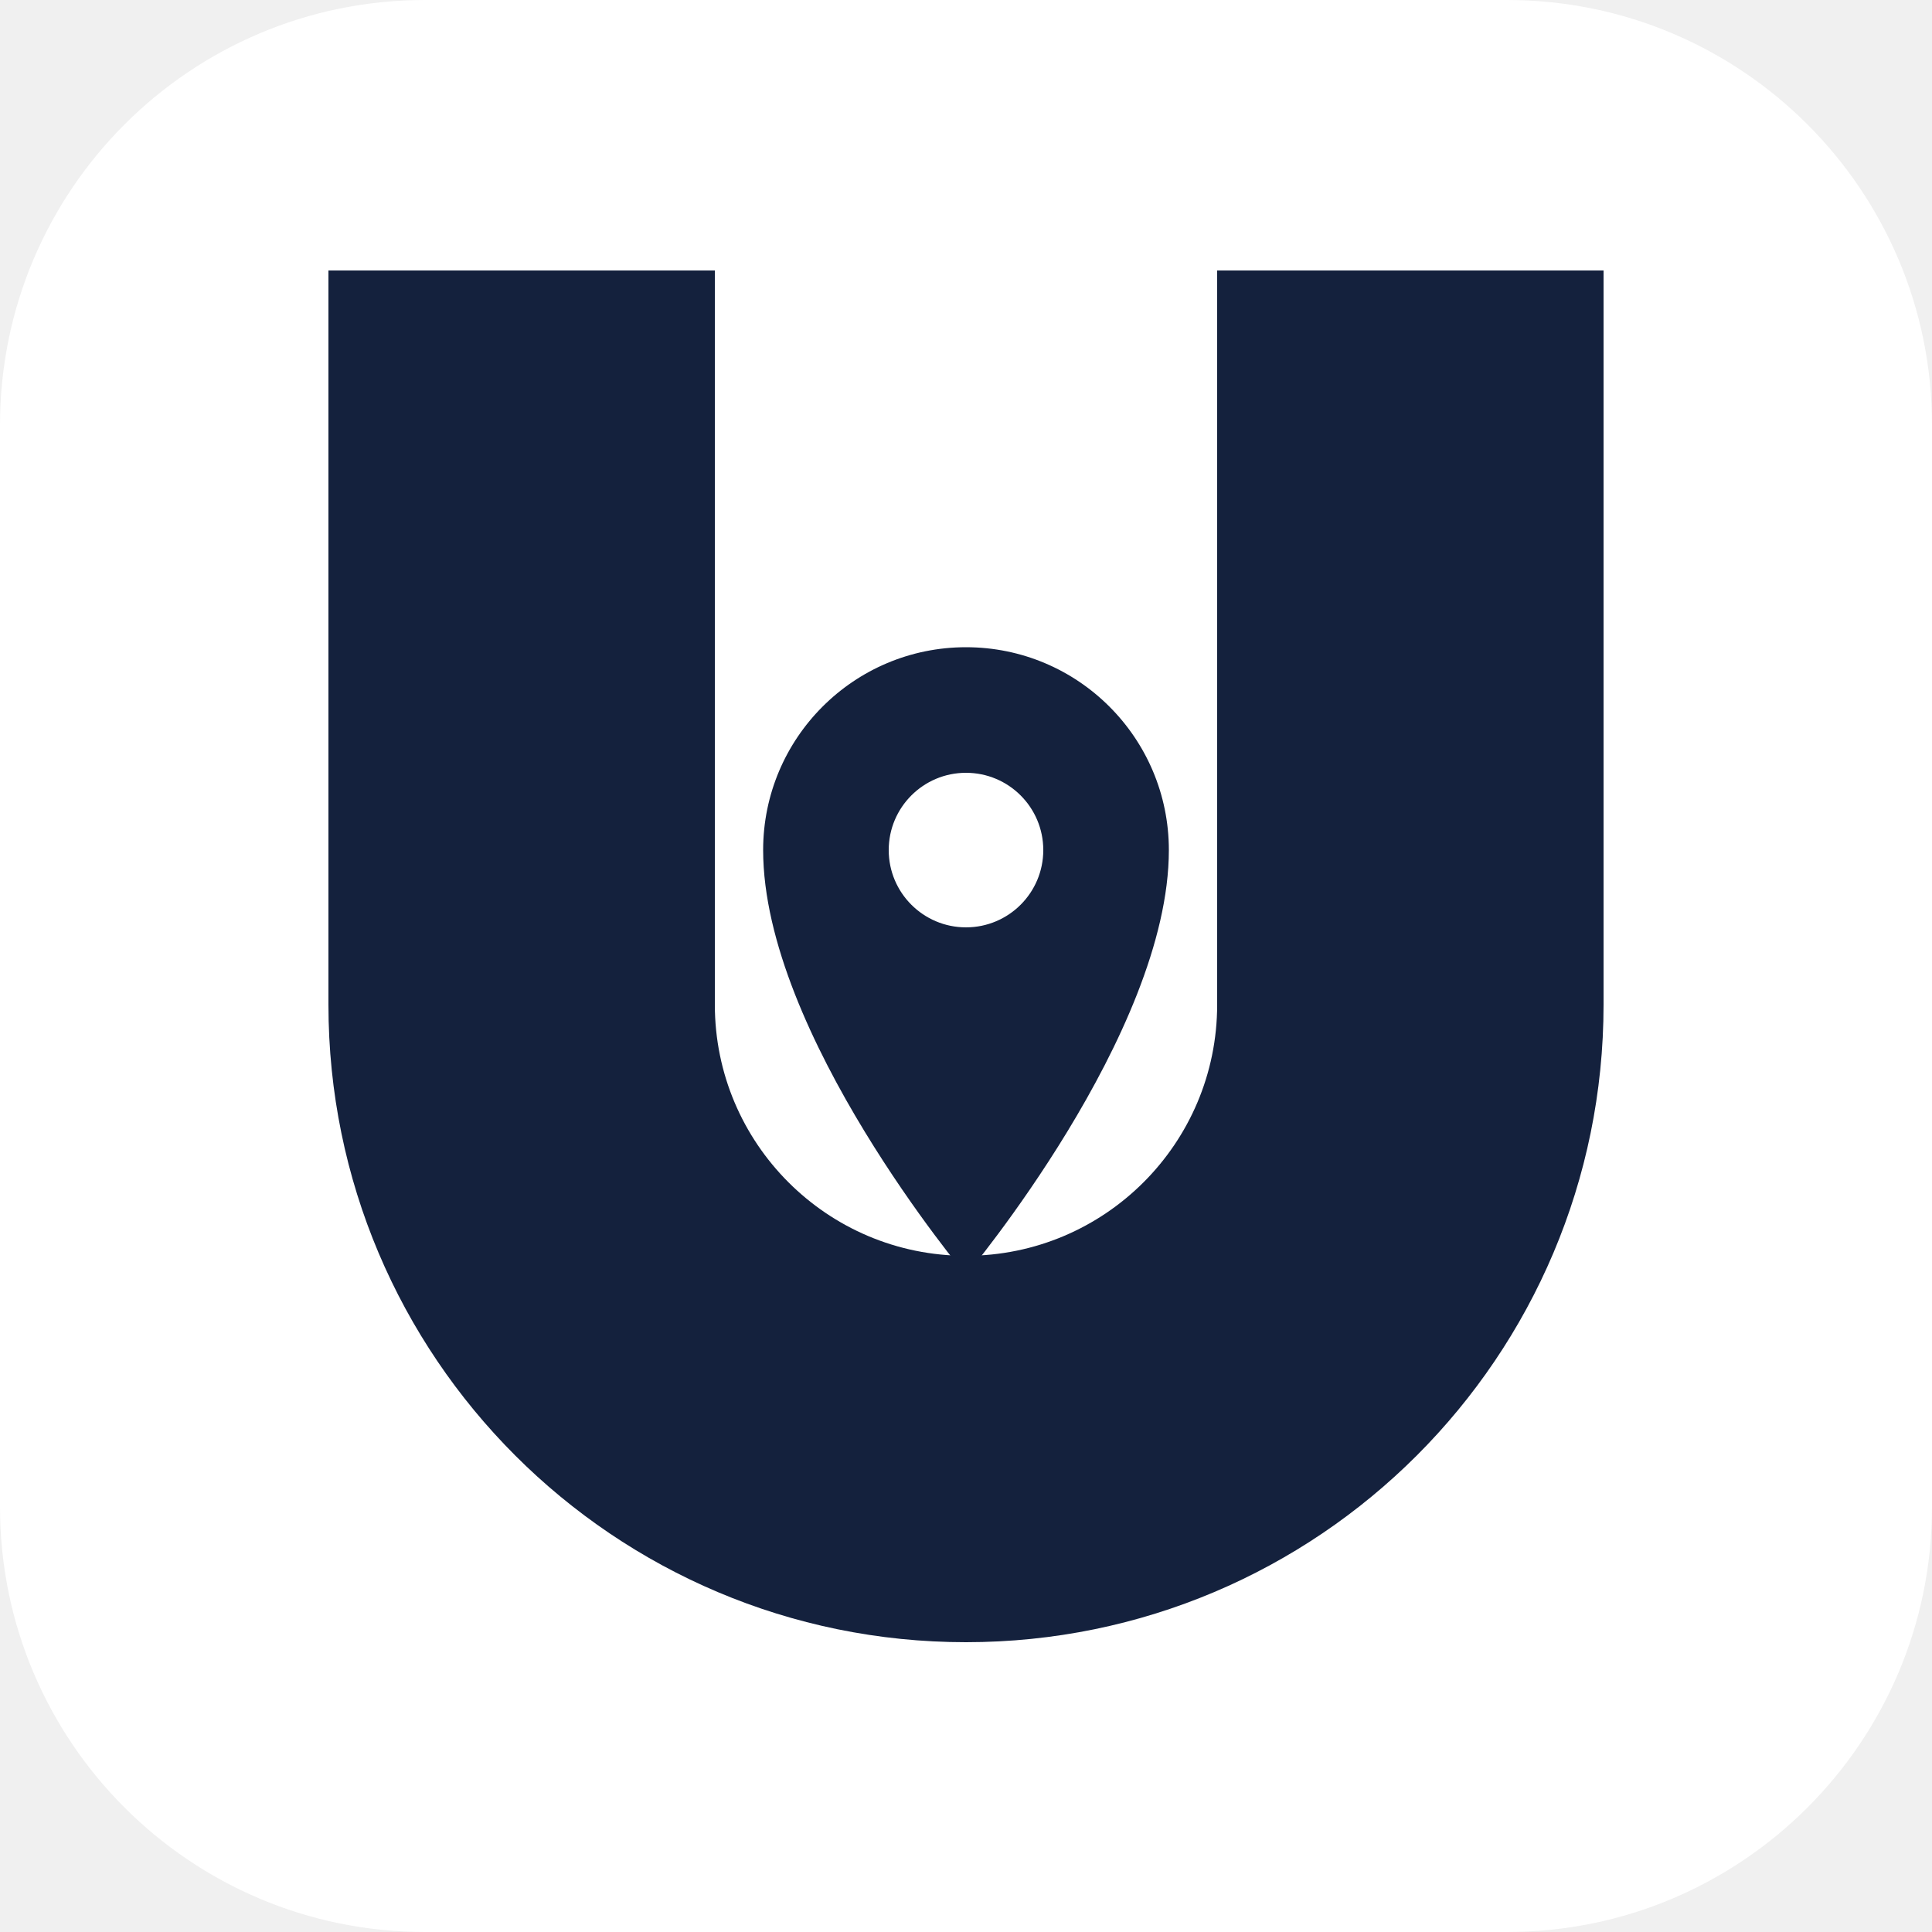
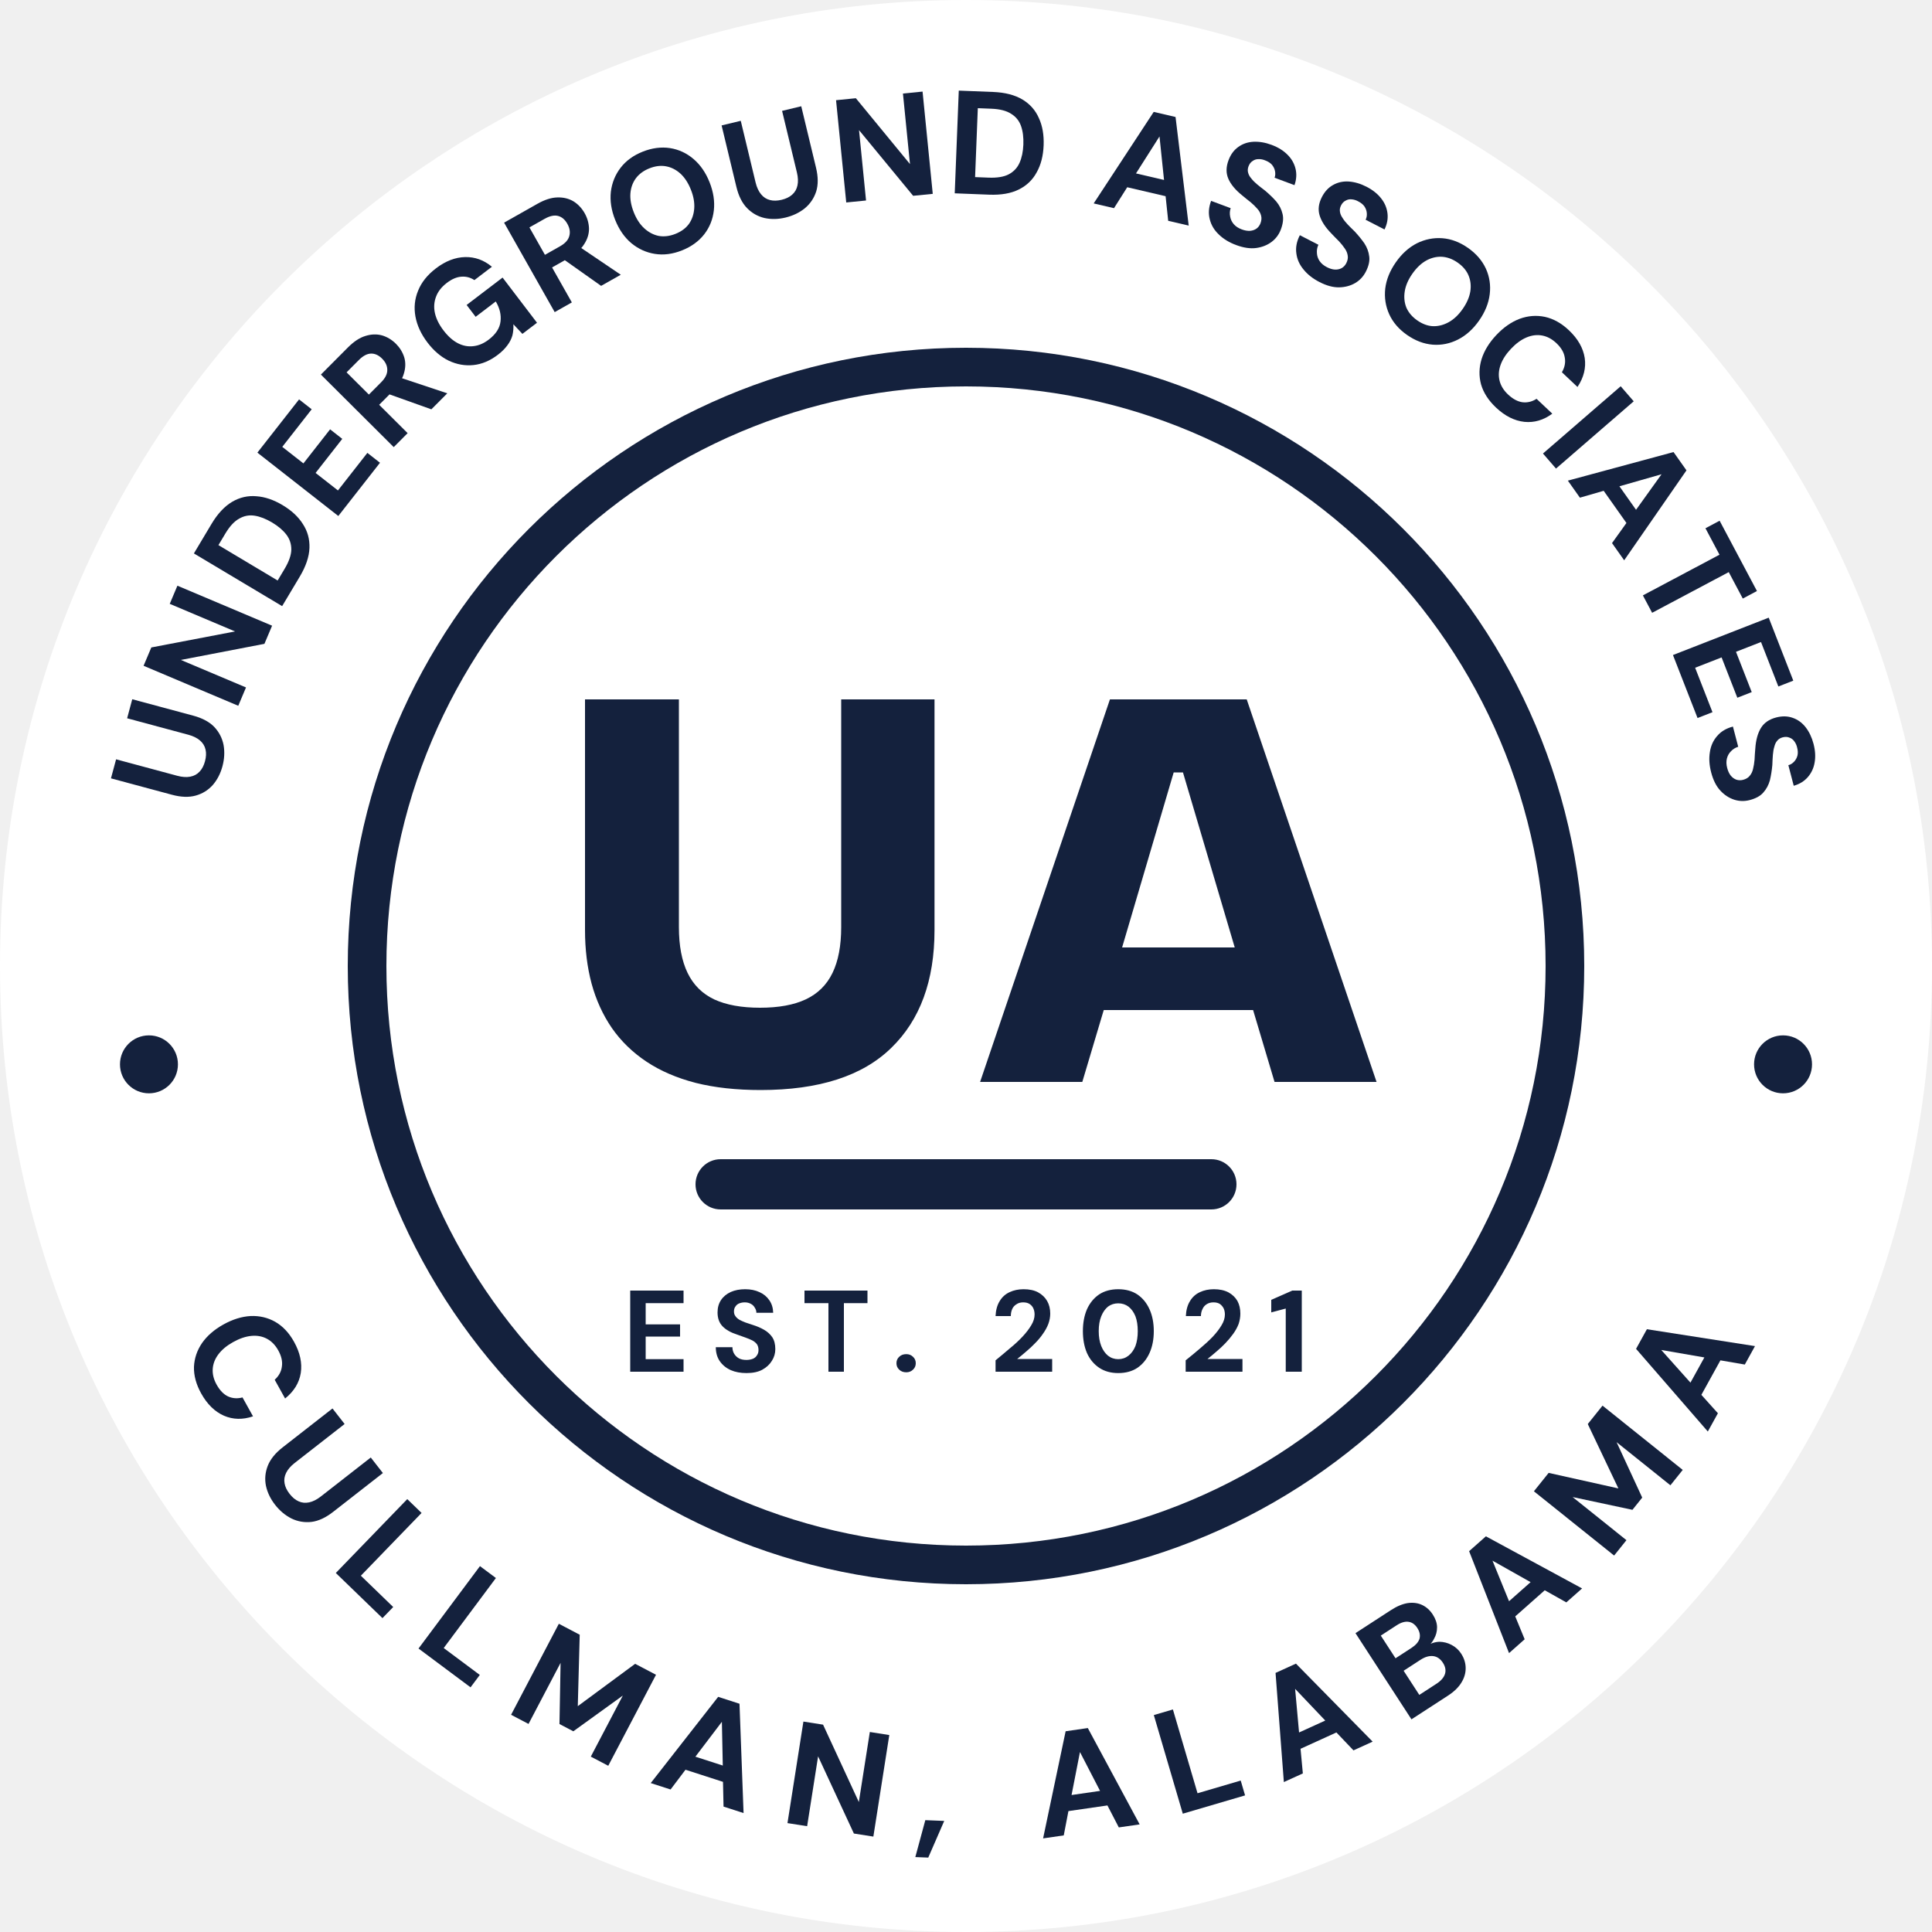
<svg xmlns="http://www.w3.org/2000/svg" viewBox="0 0 100.0 100" width="100" height="100" role="img" aria-label="Underground Associates">
-   <rect width="100" height="100" rx="22" fill="#ffffff" />
-   <path d="M17 14 H37 V52 A13 13 0 0 0 63 52 V14 H83 V52 A33 33 0 0 1 17 52 Z" fill="#14213d" />
-   <path d="M50 66 C50 66 39.5 53.5 39.5 44 A10.5 10.5 0 1 1 60.5 44 C60.5 53.5 50 66 50 66 Z" fill="#14213d" />
-   <circle cx="50" cy="44" r="4" fill="#ffffff" />
+   <circle cx="50" cy="50" r="50" fill="#ffffff" />
+   <circle cx="50" cy="50" r="31" fill="none" stroke="#14213d" stroke-width="2" />
+   <g fill="#14213d">
+     <path transform="translate(50 50) rotate(-74.94) translate(0 -39.94)" d="M-0.02 0.09L-0.02 0.09Q-0.60 0.09-1.08-0.14Q-1.56-0.38-1.84-0.85Q-2.12-1.32-2.12-2.05L-2.12-2.05L-2.12-5.32L-1.10-5.32L-1.10-2.04Q-1.10-1.65-0.97-1.38Q-0.84-1.11-0.59-0.98Q-0.35-0.85-0.00-0.85L-0.00-0.85Q0.35-0.85 0.59-0.98Q0.84-1.11 0.97-1.38Q1.10-1.65 1.10-2.04L1.10-2.04L1.10-5.32L2.12-5.32L2.12-2.05Q2.12-1.32 1.84-0.85Q1.55-0.38 1.06-0.14Q0.57 0.09-0.02 0.09Z" />
+     <path transform="translate(50 50) rotate(-67.10) translate(0 -39.94)" d="M-1.22 0L-2.25 0L-2.25-5.32L-1.22-5.32L1.23-1.65L1.23-5.32L2.25-5.32L2.25 0L1.23 0L-1.22-3.66L-1.22 0Z" />
+     <path transform="translate(50 50) rotate(-59.15) translate(0 -39.94)" d="M-0.38 0L-2.16 0L-2.16-5.32L-0.38-5.32Q0.54-5.32 1.15-4.99Q1.75-4.66 2.04-4.06Q2.34-3.47 2.34-2.66L2.34-2.66Q2.34-1.85 2.04-1.26Q1.75-0.66 1.15-0.33Q0.55 0-0.38 0L-0.38 0ZM-1.14-4.45L-1.14-0.88L-0.44-0.88Q0.22-0.88 0.59-1.09Q0.97-1.31 1.13-1.71Q1.29-2.11 1.29-2.66L1.29-2.66Q1.29-3.22 1.13-3.62Q0.97-4.02 0.59-4.23Q0.22-4.45-0.44-4.45L-0.44-4.45L-1.14-4.45Z" />
+     <path transform="translate(50 50) rotate(-51.94) translate(0 -39.94)" d="M1.81 0L-1.69 0L-1.69-5.32L1.81-5.32L1.81-4.49L-0.66-4.49L-0.66-3.10L1.58-3.10L1.58-2.30L-0.66-2.30L-0.66-0.83L1.81-0.83L1.81 0Z" />
+     <path transform="translate(50 50) rotate(-45.12) translate(0 -39.94)" d="M-0.85 0L-1.87 0L-1.87-5.32L0.11-5.32Q0.76-5.32 1.17-5.10Q1.59-4.88 1.80-4.51Q2.00-4.14 2.00-3.69L2.00-3.69Q2.00-3.27 1.81-2.90Q1.61-2.53 1.19-2.31L1.19-2.31Q1.08-2.25 0.96-2.21L0.96-2.21L2.06 0L0.89 0L-0.09-2.08L-0.85-2.08L-0.85 0ZM-0.85-4.46L-0.85-2.83L0.05-2.83Q0.51-2.83 0.73-3.06Q0.95-3.28 0.95-3.66Q0.95-4.03 0.74-4.24Q0.52-4.46 0.05-4.46L0.05-4.46L-0.85-4.46Z" />
+     <path transform="translate(50 50) rotate(-37.31) translate(0 -39.94)" d="M-0.10 0.09L-0.10 0.09Q-0.86 0.09-1.42-0.25Q-1.98-0.59-2.30-1.20Q-2.61-1.81-2.61-2.62L-2.61-2.62Q-2.61-3.44-2.29-4.07Q-1.97-4.70-1.37-5.05Q-0.77-5.41 0.07-5.41L0.07-5.41Q1.00-5.41 1.62-4.96Q2.24-4.51 2.42-3.72L2.42-3.72L1.28-3.72Q1.16-4.07 0.85-4.27Q0.55-4.47 0.06-4.47L0.06-4.47Q-0.46-4.47-0.82-4.24Q-1.19-4.01-1.38-3.60Q-1.57-3.19-1.57-2.62L-1.57-2.62Q-1.57-2.04-1.38-1.64Q-1.19-1.24-0.83-1.03Q-0.48-0.82 0-0.82L0-0.82Q0.70-0.82 1.06-1.20Q1.42-1.57 1.49-2.17L1.49-2.17L0.18-2.17L0.18-2.94L2.52-2.94L2.52 0L1.57 0L1.50-0.68Q1.33-0.43 1.11-0.25Q0.88-0.08 0.59 0.00Q0.29 0.09-0.10 0.09Z" />
+     <path transform="translate(50 50) rotate(-29.49) translate(0 -39.94)" d="M-0.85 0L-1.87 0L-1.87-5.32L0.11-5.32Q0.76-5.32 1.17-5.10Q1.59-4.88 1.80-4.51Q2.00-4.14 2.00-3.69L2.00-3.69Q2.00-3.27 1.81-2.90Q1.61-2.53 1.19-2.31L1.19-2.31Q1.08-2.25 0.96-2.21L0.96-2.21L2.06 0L0.89 0L-0.09-2.08L-0.85-2.08L-0.85 0ZM-0.85-4.46L-0.85-2.83L0.05-2.83Q0.51-2.83 0.73-3.06Q0.95-3.28 0.95-3.66Q0.95-4.03 0.74-4.24Q0.52-4.46 0.05-4.46L0.05-4.46L-0.85-4.46Z" />
+     <path transform="translate(50 50) rotate(-21.65) translate(0 -39.94)" d="M0 0.09L0 0.09Q-0.78 0.09-1.37-0.26Q-1.96-0.61-2.30-1.23Q-2.63-1.85-2.63-2.66L-2.63-2.66Q-2.63-3.47-2.30-4.09Q-1.96-4.71-1.37-5.06Q-0.78-5.41 0-5.41L0-5.41Q0.78-5.41 1.38-5.06Q1.97-4.71 2.30-4.09Q2.63-3.47 2.63-2.66L2.63-2.66Q2.63-1.85 2.30-1.23Q1.97-0.61 1.38-0.26Q0.78 0.09 0 0.09ZM0-0.83L0-0.83Q0.49-0.83 0.84-1.05Q1.19-1.28 1.39-1.69Q1.59-2.10 1.59-2.66L1.59-2.66Q1.59-3.23 1.39-3.64Q1.19-4.04 0.84-4.26Q0.49-4.48 0-4.48L0-4.48Q-0.48-4.48-0.84-4.26Q-1.19-4.04-1.39-3.64Q-1.59-3.23-1.59-2.66L-1.59-2.66Q-1.59-2.10-1.39-1.69Q-1.19-1.28-0.84-1.05Q-0.48-0.83 0-0.83Z" />
+     <path transform="translate(50 50) rotate(-13.53) translate(0 -39.94)" d="M-0.02 0.09L-0.02 0.09Q-0.60 0.09-1.08-0.14Q-1.56-0.38-1.84-0.85Q-2.12-1.32-2.12-2.05L-2.12-2.05L-2.12-5.32L-1.10-5.32L-1.10-2.04Q-1.10-1.65-0.97-1.38Q-0.84-1.11-0.59-0.98Q-0.35-0.85-0.00-0.85L-0.00-0.85Q0.35-0.85 0.59-0.98Q0.84-1.11 0.97-1.38Q1.10-1.65 1.10-2.04L1.10-2.04L1.10-5.32L2.12-5.32L2.12-2.05Q2.12-1.32 1.84-0.85Q1.55-0.38 1.06-0.14Q0.57 0.09-0.02 0.09Z" />
+     <path transform="translate(50 50) rotate(-5.69) translate(0 -39.94)" d="M-1.22 0L-2.25 0L-2.25-5.32L-1.22-5.32L1.23-1.65L1.23-5.32L2.25-5.32L2.25 0L1.23 0L-1.22-3.66L-1.22 0Z" />
+     <path transform="translate(50 50) rotate(2.26) translate(0 -39.94)" d="M-0.38 0L-2.16 0L-2.16-5.32L-0.38-5.32Q0.54-5.32 1.15-4.99Q1.75-4.66 2.04-4.06Q2.34-3.47 2.34-2.66L2.34-2.66Q2.34-1.85 2.04-1.26Q1.75-0.66 1.15-0.33Q0.55 0-0.38 0L-0.38 0ZM-1.14-4.45L-1.14-0.88L-0.44-0.88Q0.22-0.88 0.59-1.09Q0.97-1.31 1.13-1.71Q1.29-2.11 1.29-2.66L1.29-2.66Q1.29-3.22 1.13-3.62Q0.97-4.02 0.59-4.23Q0.22-4.45-0.44-4.45L-0.44-4.45L-1.14-4.45Z" />
+     <path transform="translate(50 50) rotate(13.13) translate(0 -39.94)" d="M-1.45 0L-2.53 0L-0.58-5.32L0.58-5.32L2.52 0L1.43 0L1.01-1.21L-1.03-1.21L-1.45 0ZM-0.75-2.01L0.74-2.01L-0.00-4.15L-0.75-2.01Z" />
+     <path transform="translate(50 50) rotate(20.45) translate(0 -39.94)" d="M0.06 0.09L0.06 0.09Q-0.52 0.09-0.97-0.11Q-1.42-0.30-1.68-0.68Q-1.95-1.06-1.95-1.60L-1.95-1.60L-0.87-1.60Q-0.86-1.37-0.74-1.18Q-0.63-0.99-0.43-0.88Q-0.23-0.77 0.05-0.77L0.05-0.77Q0.30-0.77 0.48-0.85Q0.65-0.93 0.75-1.07Q0.85-1.22 0.85-1.41L0.85-1.41Q0.85-1.64 0.74-1.79Q0.63-1.95 0.44-2.05Q0.24-2.16-0.01-2.25Q-0.27-2.33-0.55-2.43L-0.55-2.43Q-1.18-2.64-1.51-2.98Q-1.84-3.32-1.84-3.88L-1.84-3.88Q-1.84-4.36-1.61-4.70Q-1.38-5.05-0.97-5.23Q-0.55-5.41-0.03-5.41L-0.03-5.41Q0.51-5.41 0.92-5.22Q1.32-5.04 1.56-4.69Q1.80-4.34 1.81-3.87L1.81-3.87L0.71-3.87Q0.71-4.04 0.61-4.20Q0.52-4.35 0.35-4.45Q0.18-4.54-0.05-4.54L-0.05-4.54Q-0.24-4.55-0.41-4.48Q-0.57-4.42-0.66-4.28Q-0.76-4.15-0.76-3.95L-0.76-3.95Q-0.76-3.76-0.66-3.63Q-0.57-3.50-0.40-3.41Q-0.24-3.31-0.01-3.23Q0.22-3.15 0.49-3.07L0.49-3.07Q0.88-2.93 1.22-2.75Q1.55-2.56 1.75-2.26Q1.95-1.97 1.95-1.48L1.95-1.48Q1.95-1.06 1.73-0.71Q1.50-0.35 1.09-0.13Q0.68 0.09 0.06 0.09Z" />
+     <path transform="translate(50 50) rotate(27.24) translate(0 -39.94)" d="M0.06 0.09L0.06 0.09Q-0.52 0.09-0.97-0.11Q-1.42-0.30-1.68-0.68Q-1.95-1.06-1.95-1.60L-1.95-1.60L-0.87-1.60Q-0.86-1.37-0.74-1.18Q-0.63-0.99-0.43-0.88Q-0.23-0.77 0.05-0.77L0.05-0.77Q0.30-0.77 0.48-0.85Q0.65-0.93 0.75-1.07Q0.85-1.22 0.85-1.41L0.85-1.41Q0.85-1.64 0.74-1.79Q0.63-1.95 0.44-2.05Q0.24-2.16-0.01-2.25Q-0.27-2.33-0.55-2.43L-0.55-2.43Q-1.18-2.64-1.51-2.98Q-1.84-3.32-1.84-3.88L-1.84-3.88Q-1.84-4.36-1.61-4.70Q-1.38-5.05-0.97-5.23Q-0.55-5.41-0.03-5.41L-0.03-5.41Q0.51-5.41 0.92-5.22Q1.32-5.04 1.56-4.69Q1.80-4.34 1.81-3.87L1.81-3.87L0.71-3.87Q0.71-4.04 0.61-4.20Q0.52-4.35 0.35-4.45Q0.18-4.54-0.05-4.54L-0.05-4.54Q-0.24-4.55-0.41-4.48Q-0.57-4.42-0.66-4.28Q-0.76-4.15-0.76-3.95L-0.76-3.95Q-0.76-3.76-0.66-3.63Q-0.57-3.50-0.40-3.41Q-0.24-3.31-0.01-3.23Q0.22-3.15 0.49-3.07L0.49-3.07Q0.88-2.93 1.22-2.75Q1.55-2.56 1.75-2.26Q1.95-1.97 1.95-1.48L1.95-1.48Q1.95-1.06 1.73-0.71Q1.50-0.35 1.09-0.13Q0.68 0.09 0.06 0.09Z" />
+     <path transform="translate(50 50) rotate(34.95) translate(0 -39.94)" d="M0 0.09L0 0.09Q-0.78 0.09-1.37-0.26Q-1.96-0.61-2.30-1.23Q-2.63-1.85-2.63-2.66L-2.63-2.66Q-2.63-3.47-2.30-4.09Q-1.96-4.71-1.37-5.06Q-0.78-5.41 0-5.41L0-5.41Q0.78-5.41 1.38-5.06Q1.97-4.71 2.30-4.09Q2.63-3.47 2.63-2.66L2.63-2.66Q2.63-1.85 2.30-1.23Q1.97-0.61 1.38-0.26Q0.78 0.09 0 0.09ZM0-0.83L0-0.83Q0.49-0.83 0.84-1.05Q1.19-1.28 1.39-1.69Q1.59-2.10 1.59-2.66L1.59-2.66Q1.59-3.23 1.39-3.64Q1.19-4.04 0.84-4.26Q0.49-4.48 0-4.48L0-4.48Q-0.48-4.48-0.84-4.26Q-1.19-4.04-1.39-3.64Q-1.59-3.23-1.59-2.66L-1.59-2.66Q-1.59-2.10-1.39-1.69Q-1.19-1.28-0.84-1.05Q-0.48-0.83 0-0.83Z" />
+     <path transform="translate(50 50) rotate(43.34) translate(0 -39.94)" d="M0.11 0.09L0.11 0.09Q-0.69 0.09-1.27-0.25Q-1.84-0.60-2.15-1.22Q-2.45-1.84-2.45-2.65L-2.45-2.65Q-2.45-3.47-2.15-4.09Q-1.84-4.71-1.27-5.06Q-0.69-5.41 0.11-5.41L0.11-5.41Q1.07-5.41 1.69-4.93Q2.30-4.45 2.45-3.58L2.45-3.58L1.34-3.58Q1.24-4.01 0.92-4.24Q0.61-4.48 0.10-4.48L0.10-4.48Q-0.37-4.48-0.71-4.26Q-1.05-4.04-1.23-3.63Q-1.41-3.22-1.41-2.65L-1.41-2.65Q-1.41-2.09-1.23-1.68Q-1.05-1.27-0.71-1.05Q-0.37-0.83 0.10-0.83L0.10-0.83Q0.61-0.83 0.92-1.05Q1.23-1.28 1.33-1.68L1.33-1.68L2.45-1.68Q2.30-0.85 1.69-0.38Q1.07 0.09 0.11 0.09Z" />
+     <path transform="translate(50 50) rotate(49.12) translate(0 -39.94)" d="M0.52 0L-0.51 0L-0.51-5.32L0.52-5.32L0.52 0Z" />
+     <path transform="translate(50 50) rotate(54.74) translate(0 -39.94)" d="M-1.45 0L-2.53 0L-0.58-5.32L0.58-5.32L2.52 0L1.43 0L1.01-1.21L-1.03-1.21L-1.45 0ZM-0.75-2.01L0.74-2.01L-0.00-4.15L-0.75-2.01Z" />
+     <path transform="translate(50 50) rotate(62.03) translate(0 -39.94)" d="M0.51 0L-0.51 0L-0.51-4.49L-2.06-4.49L-2.06-5.32L2.06-5.32L2.06-4.49L0.51-4.49L0.51 0Z" />
+     <path transform="translate(50 50) rotate(68.68) translate(0 -39.94)" d="M1.81 0L-1.69 0L-1.69-5.32L1.81-5.32L1.81-4.49L-0.66-4.49L-0.66-3.10L1.58-3.10L1.58-2.30L-0.66-2.30L-0.66-0.83L1.81-0.83L1.81 0Z" />
+     <path transform="translate(50 50) rotate(75.35) translate(0 -39.94)" d="M0.06 0.09L0.06 0.09Q-0.52 0.09-0.97-0.11Q-1.42-0.30-1.68-0.68Q-1.95-1.06-1.95-1.60L-1.95-1.60L-0.87-1.60Q-0.86-1.37-0.74-1.18Q-0.63-0.99-0.43-0.88Q-0.23-0.77 0.05-0.77L0.05-0.77Q0.30-0.77 0.48-0.85Q0.65-0.93 0.75-1.07Q0.85-1.22 0.85-1.41L0.85-1.41Q0.85-1.64 0.74-1.79Q0.63-1.95 0.44-2.05Q0.24-2.16-0.01-2.25Q-0.27-2.33-0.55-2.43L-0.55-2.43Q-1.18-2.64-1.51-2.98Q-1.84-3.32-1.84-3.88L-1.84-3.88Q-1.84-4.36-1.61-4.70Q-1.38-5.05-0.97-5.23Q-0.55-5.41-0.03-5.41L-0.03-5.41Q0.51-5.41 0.92-5.22Q1.32-5.04 1.56-4.69Q1.80-4.34 1.81-3.87L1.81-3.87L0.71-3.87Q0.71-4.04 0.61-4.20Q0.52-4.35 0.35-4.45Q0.18-4.54-0.05-4.54L-0.05-4.54Q-0.24-4.55-0.41-4.48Q-0.57-4.42-0.66-4.28Q-0.76-4.15-0.76-3.95L-0.76-3.95Q-0.76-3.76-0.66-3.63Q-0.57-3.50-0.40-3.41Q-0.24-3.31-0.01-3.23Q0.22-3.15 0.49-3.07L0.49-3.07Q0.88-2.93 1.22-2.75Q1.55-2.56 1.75-2.26Q1.95-1.97 1.95-1.48L1.95-1.48Q1.95-1.06 1.73-0.71Q1.50-0.35 1.09-0.13Q0.68 0.09 0.06 0.09Z" />
+     <path transform="translate(50 50) rotate(60.94) translate(0 45.26)" d="M0.11 0.09L0.11 0.09Q-0.69 0.09-1.27-0.25Q-1.84-0.60-2.15-1.22Q-2.45-1.84-2.45-2.65L-2.45-2.65Q-2.45-3.47-2.15-4.09Q-1.84-4.71-1.27-5.06Q-0.69-5.41 0.11-5.41L0.11-5.41Q1.07-5.41 1.69-4.93Q2.30-4.45 2.45-3.58L2.45-3.58L1.34-3.58Q1.24-4.01 0.92-4.24Q0.61-4.48 0.10-4.48L0.10-4.48Q-0.37-4.48-0.71-4.26Q-1.05-4.04-1.23-3.63Q-1.41-3.22-1.41-2.65L-1.41-2.65Q-1.41-2.09-1.23-1.68Q-1.05-1.27-0.71-1.05Q-0.37-0.83 0.10-0.83L0.10-0.83Q0.61-0.83 0.92-1.05Q1.23-1.28 1.33-1.68L1.33-1.68L2.45-1.68Q2.30-0.85 1.69-0.38Q1.07 0.09 0.11 0.09Z" />
+     <path transform="translate(50 50) rotate(52.03) translate(0 45.26)" d="M-0.02 0.09L-0.02 0.09Q-0.60 0.09-1.08-0.14Q-1.56-0.38-1.84-0.85Q-2.12-1.32-2.12-2.05L-2.12-2.05L-2.12-5.32L-1.10-5.32L-1.10-2.04Q-1.10-1.65-0.97-1.38Q-0.84-1.11-0.59-0.98Q-0.35-0.85-0.00-0.85L-0.00-0.85Q0.35-0.85 0.59-0.98Q0.84-1.11 0.97-1.38Q1.10-1.65 1.10-2.04L1.10-2.04L1.10-5.32L2.12-5.32L2.12-2.05Q2.12-1.32 1.84-0.85Q1.55-0.38 1.06-0.14Q0.57 0.09-0.02 0.09Z" />
+     <path transform="translate(50 50) rotate(44.05) translate(0 45.26)" d="M1.76 0L-1.60 0L-1.60-5.32L-0.57-5.32L-0.57-0.80L1.76-0.80L1.76 0Z" />
+     <path transform="translate(50 50) rotate(36.71) translate(0 45.26)" d="M1.76 0L-1.60 0L-1.60-5.32L-0.57-5.32L-0.57-0.80L1.76-0.80L1.76 0Z" />
+     <path transform="translate(50 50) rotate(27.69) translate(0 45.26)" d="M-1.82 0L-2.84 0L-2.84-5.32L-1.62-5.32L0.01-2.00L1.62-5.32L2.84-5.32L2.84 0L1.82 0L1.82-3.57L0.41-0.74L-0.40-0.74L-1.82-3.57L-1.82 0Z" />
+     <path transform="translate(50 50) rotate(17.90) translate(0 45.26)" d="M-1.45 0L-2.53 0L-0.58-5.32L0.58-5.32L2.52 0L1.43 0L1.01-1.21L-1.03-1.21L-1.45 0ZM-0.75-2.01L0.74-2.01L-0.00-4.15L-0.75-2.01Z" />
+     <path transform="translate(50 50) rotate(8.92) translate(0 45.26)" d="M-1.22 0L-2.25 0L-2.25-5.32L-1.22-5.32L1.23-1.65L1.23-5.32L2.25-5.32L2.25 0L1.23 0L-1.22-3.66L-1.22 0Z" />
+     <path transform="translate(50 50) rotate(2.30) translate(0 45.26)" d="M-0.10 0.93L-0.77 0.93L-0.33-1.00L0.65-1.00L-0.10 0.93Z" />
+     <path transform="translate(50 50) rotate(-8.25) translate(0 45.26)" d="M-1.45 0L-2.53 0L-0.58-5.32L0.58-5.32L2.52 0L1.43 0L1.01-1.21L-1.03-1.21L-1.45 0ZM-0.75-2.01L0.74-2.01L-0.00-4.15L-0.75-2.01Z" />
+     <path transform="translate(50 50) rotate(-16.37) translate(0 45.26)" d="M1.76 0L-1.60 0L-1.60-5.32L-0.57-5.32L-0.57-0.80L1.76-0.80L1.76 0Z" />
+     <path transform="translate(50 50) rotate(-24.48) translate(0 45.26)" d="M-1.45 0L-2.53 0L-0.58-5.32L0.58-5.32L2.52 0L1.43 0L1.01-1.21L-1.03-1.21L-1.45 0ZM-0.75-2.01L0.74-2.01L-0.00-4.15L-0.75-2.01Z" />
+     <path transform="translate(50 50) rotate(-33.00) translate(0 45.26)" d="M0.36 0L-1.90 0L-1.90-5.32L0.28-5.32Q0.84-5.32 1.22-5.15Q1.60-4.97 1.79-4.66Q1.98-4.35 1.98-3.95Q1.98-3.55 1.81-3.28Q1.63-3.00 1.35-2.86L1.35-2.86Q1.22-2.78 1.06-2.74L1.06-2.74Q1.30-2.70 1.50-2.58L1.50-2.58Q1.78-2.39 1.94-2.10Q2.11-1.80 2.11-1.45L2.11-1.45Q2.11-1.03 1.90-0.70Q1.69-0.37 1.31-0.19Q0.92 0 0.36 0L0.36 0ZM-0.87-2.33L-0.87-0.84L0.19-0.84Q0.61-0.84 0.84-1.03Q1.06-1.22 1.06-1.57Q1.06-1.93 0.83-2.13Q0.59-2.33 0.17-2.33L0.17-2.33L-0.87-2.33ZM-0.87-4.50L-0.87-3.10L0.11-3.10Q0.52-3.10 0.73-3.28Q0.93-3.47 0.93-3.80L0.93-3.80Q0.93-4.13 0.73-4.31Q0.52-4.50 0.11-4.50L0.11-4.50L-0.87-4.50Z" />
+     <path transform="translate(50 50) rotate(-41.52) translate(0 45.26)" d="M-1.45 0L-2.53 0L-0.58-5.32L0.58-5.32L2.52 0L1.43 0L1.01-1.21L-1.03-1.21L-1.45 0ZM-0.75-2.01L0.74-2.01L-0.00-4.15L-0.75-2.01Z" />
+     <path transform="translate(50 50) rotate(-51.30) translate(0 45.26)" d="M-1.82 0L-2.84 0L-2.84-5.32L-1.62-5.32L0.01-2.00L1.62-5.32L2.84-5.32L2.84 0L1.82 0L1.82-3.57L0.41-0.74L-0.40-0.74L-1.82-3.57L-1.82 0Z" />
+     <path transform="translate(50 50) rotate(-61.09) translate(0 45.26)" d="M-1.45 0L-2.53 0L-0.58-5.32L0.58-5.32L2.52 0L1.43 0L1.01-1.21L-1.03-1.21L-1.45 0ZM-0.75-2.01L0.74-2.01L-0.00-4.15L-0.75-2.01Z" />
+   </g>
+   <circle cx="92.29" cy="55.09" r="1.5" fill="#14213d" />
+   <circle cx="7.71" cy="55.09" r="1.5" fill="#14213d" />
+   <path d="M39.37 56.42L39.37 56.42Q37.48 56.42 36.01 56.05Q34.54 55.67 33.46 54.95Q32.38 54.23 31.67 53.21Q30.97 52.19 30.62 50.91Q30.28 49.64 30.28 48.14L30.28 48.14L30.28 36.20L35.14 36.20L35.14 47.99Q35.14 49.43 35.59 50.36Q36.04 51.29 36.97 51.73Q37.90 52.16 39.34 52.16L39.34 52.16Q40.78 52.16 41.70 51.73Q42.64 51.29 43.09 50.36Q43.54 49.43 43.54 47.99L43.54 47.99L43.54 36.20L48.37 36.20L48.37 48.14Q48.37 52.07 46.13 54.24Q43.90 56.42 39.37 56.42ZM56.02 56L50.73 56L57.45 36.20L64.53 36.20L71.25 56L65.97 56L64.86 52.28L57.13 52.28L56.02 56ZM58.08 49.04L63.91 49.04L61.23 39.98L60.75 39.98L58.08 49.04Z" fill="#14213d" />
+   <rect x="36" y="60" width="28" height="2.6" rx="1.3" fill="#14213d" />
+   <path d="M35.38 71L32.62 71L32.62 66.80L35.38 66.80L35.38 67.45L33.42 67.45L33.42 68.55L35.20 68.55L35.20 69.18L33.42 69.18L33.42 70.35L35.38 70.35L35.38 71ZM38.64 71.07L38.64 71.07Q38.18 71.07 37.83 70.92Q37.47 70.76 37.26 70.46Q37.05 70.16 37.05 69.73L37.05 69.73L37.91 69.73Q37.91 69.92 38.00 70.07Q38.09 70.22 38.25 70.31Q38.41 70.39 38.63 70.39L38.63 70.39Q38.82 70.39 38.97 70.33Q39.11 70.27 39.18 70.15Q39.26 70.04 39.26 69.88L39.26 69.88Q39.26 69.70 39.18 69.58Q39.09 69.46 38.94 69.38Q38.78 69.30 38.58 69.23Q38.38 69.16 38.16 69.08L38.16 69.08Q37.66 68.92 37.40 68.65Q37.14 68.38 37.14 67.93L37.14 67.93Q37.14 67.56 37.32 67.29Q37.50 67.02 37.83 66.87Q38.15 66.73 38.57 66.73L38.57 66.73Q38.99 66.73 39.31 66.88Q39.63 67.02 39.82 67.30Q40.01 67.57 40.02 67.95L40.02 67.95L39.15 67.95Q39.15 67.81 39.07 67.69Q39.00 67.56 38.87 67.49Q38.73 67.41 38.55 67.41L38.55 67.41Q38.40 67.41 38.27 67.46Q38.14 67.51 38.07 67.62Q37.99 67.72 37.99 67.88L37.99 67.88Q37.99 68.03 38.07 68.13Q38.14 68.23 38.27 68.31Q38.40 68.38 38.58 68.45Q38.76 68.51 38.97 68.58L38.97 68.58Q39.29 68.68 39.55 68.83Q39.81 68.98 39.97 69.21Q40.13 69.45 40.13 69.83L40.13 69.83Q40.13 70.16 39.95 70.44Q39.78 70.72 39.45 70.90Q39.13 71.07 38.64 71.07ZM43.68 71L42.88 71L42.88 67.45L41.64 67.45L41.64 66.80L44.90 66.80L44.90 67.45L43.68 67.45L43.68 71ZM46.91 71.03L46.91 71.03Q46.68 71.03 46.54 70.89Q46.40 70.76 46.40 70.56L46.40 70.56Q46.40 70.36 46.54 70.23Q46.68 70.09 46.91 70.09L46.91 70.09Q47.12 70.09 47.26 70.23Q47.40 70.36 47.40 70.56L47.40 70.56Q47.40 70.76 47.26 70.89Q47.12 71.03 46.91 71.03ZM54.46 71L51.53 71L51.53 70.41Q51.91 70.10 52.27 69.79Q52.64 69.49 52.92 69.19Q53.21 68.88 53.38 68.59Q53.55 68.31 53.55 68.04L53.55 68.04Q53.55 67.87 53.49 67.73Q53.43 67.59 53.30 67.50Q53.17 67.41 52.96 67.41L52.96 67.41Q52.75 67.41 52.61 67.51Q52.46 67.60 52.39 67.76Q52.32 67.92 52.32 68.12L52.32 68.12L51.53 68.12Q51.55 67.66 51.74 67.35Q51.93 67.03 52.26 66.88Q52.58 66.73 52.98 66.73L52.98 66.73Q53.43 66.73 53.73 66.89Q54.04 67.06 54.20 67.34Q54.36 67.62 54.36 67.99L54.36 67.99Q54.36 68.26 54.26 68.53Q54.16 68.79 53.98 69.04Q53.81 69.29 53.58 69.52Q53.36 69.75 53.12 69.95Q52.88 70.16 52.65 70.34L52.65 70.34L54.46 70.34L54.46 71ZM57.88 71.07L57.88 71.07Q57.31 71.07 56.90 70.80Q56.48 70.52 56.26 70.03Q56.05 69.54 56.05 68.90L56.05 68.90Q56.05 68.26 56.26 67.77Q56.48 67.28 56.89 67.00Q57.30 66.73 57.88 66.73L57.88 66.73Q58.46 66.73 58.87 67.00Q59.28 67.28 59.50 67.77Q59.72 68.26 59.72 68.90L59.72 68.90Q59.72 69.54 59.50 70.03Q59.28 70.52 58.87 70.80Q58.46 71.07 57.88 71.07ZM57.88 70.35L57.88 70.35Q58.18 70.35 58.41 70.17Q58.64 69.99 58.77 69.67Q58.89 69.34 58.89 68.90L58.89 68.90Q58.89 68.45 58.77 68.13Q58.64 67.81 58.41 67.63Q58.18 67.46 57.88 67.46L57.88 67.46Q57.58 67.46 57.35 67.63Q57.13 67.81 57.00 68.13Q56.87 68.45 56.87 68.90L56.87 68.90Q56.87 69.34 57.00 69.67Q57.13 69.99 57.35 70.17Q57.58 70.35 57.88 70.35ZM64.31 71L61.37 71L61.37 70.41Q61.76 70.10 62.12 69.79Q62.48 69.49 62.77 69.19Q63.06 68.88 63.23 68.59Q63.40 68.31 63.40 68.04L63.40 68.04Q63.40 67.87 63.34 67.73Q63.27 67.59 63.15 67.50Q63.02 67.41 62.81 67.41L62.81 67.41Q62.60 67.41 62.45 67.51Q62.31 67.60 62.24 67.76Q62.16 67.92 62.16 68.12L62.16 68.12L61.38 68.12Q61.40 67.66 61.59 67.35Q61.78 67.03 62.11 66.88Q62.43 66.73 62.83 66.73L62.83 66.73Q63.27 66.73 63.58 66.89Q63.89 67.06 64.05 67.34Q64.20 67.62 64.20 67.99L64.20 67.99Q64.20 68.26 64.11 68.53Q64.01 68.79 63.83 69.04Q63.65 69.29 63.43 69.52Q63.21 69.75 62.97 69.95Q62.73 70.16 62.50 70.34L62.50 70.34L64.31 70.34L64.31 71ZM67.38 71L66.55 71L66.55 67.73L65.80 67.93L65.80 67.28L66.89 66.80L67.38 66.80L67.38 71Z" fill="#14213d" />
</svg>
